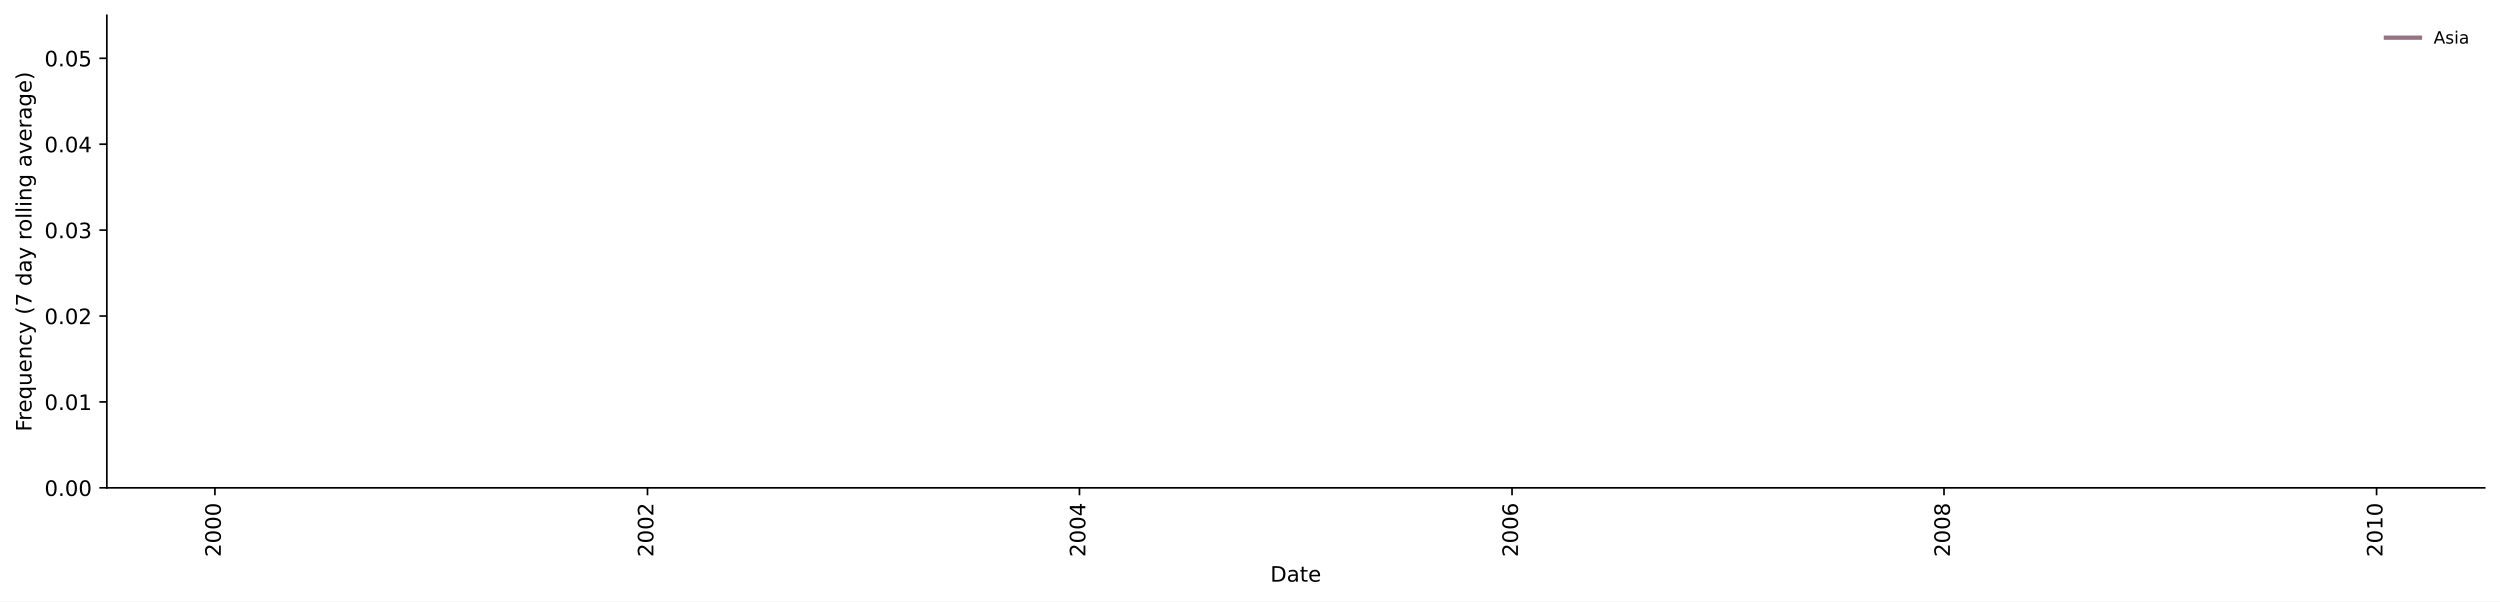
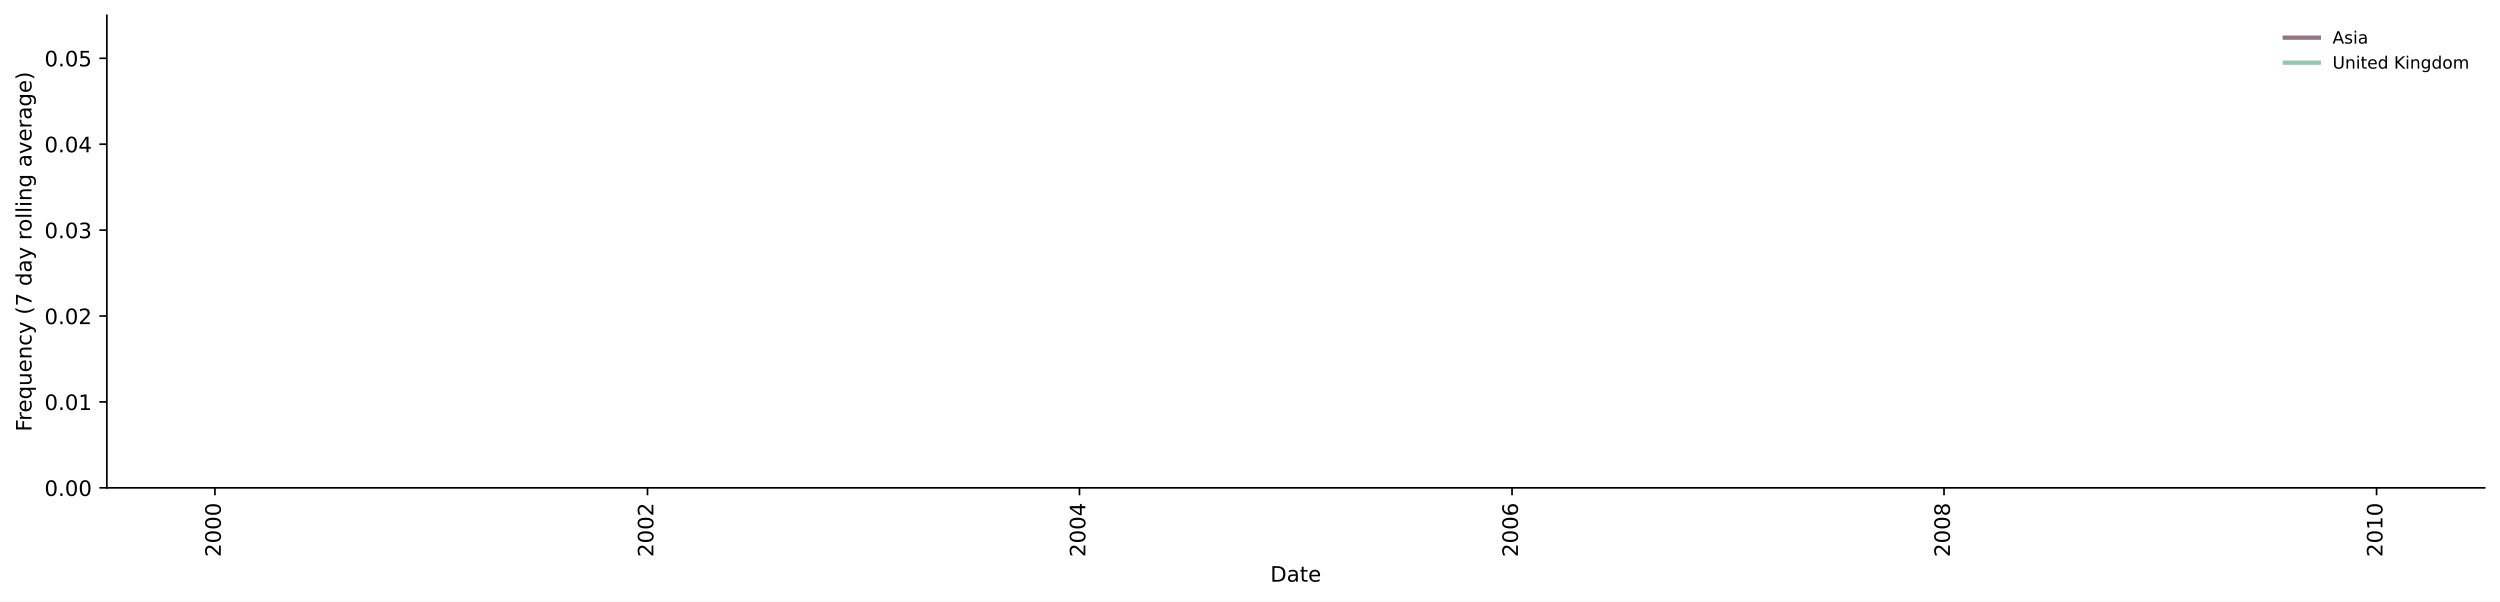
<svg xmlns="http://www.w3.org/2000/svg" xmlns:xlink="http://www.w3.org/1999/xlink" height="282.288pt" version="1.1" viewBox="0 0 1173.344 282.288" width="1173.344pt">
  <defs>
    <style type="text/css">*{stroke-linecap:butt;stroke-linejoin:round;}</style>
  </defs>
  <g id="figure_1">
    <g id="patch_1">
      <path d="M 0 282.288  L 1173.344 282.288  L 1173.344 0  L 0 0  z " style="fill:#ffffff;" />
    </g>
    <g id="axes_1">
      <g id="patch_2">
        <path d="M 50.144 228.96  L 1166.144 228.96  L 1166.144 7.2  L 50.144 7.2  z " style="fill:#ffffff;" />
      </g>
      <g id="matplotlib.axis_1">
        <g id="xtick_1">
          <g id="line2d_1">
            <defs>
-               <path d="M 0 0  L 0 3.5  " id="m7f58ea5826" style="stroke:#000000;stroke-width:0.8;" />
-             </defs>
-             <g>
-               <use style="stroke:#000000;stroke-width:0.8;" x="100.871" xlink:href="#m7f58ea5826" y="228.96" />
+               <path d="M 0 0  L 0 3.5  " id="mfae7ba7413" style="stroke:#000000;stroke-width:0.8;" />
+             </defs>
+             <g>
+               <use style="stroke:#000000;stroke-width:0.8;" x="100.871" xlink:href="#mfae7ba7413" y="228.96" />
            </g>
          </g>
          <g id="text_1">
            <g transform="translate(103.6304 261.41)rotate(-90)scale(0.1 -0.1)">
              <defs>
                <path d="M 1228 531  L 3431 531  L 3431 0  L 469 0  L 469 531  Q 828 903 1448 1529  Q 2069 2156 2228 2338  Q 2531 2678 2651 2914  Q 2772 3150 2772 3378  Q 2772 3750 2511 3984  Q 2250 4219 1831 4219  Q 1534 4219 1204 4116  Q 875 4013 500 3803  L 500 4441  Q 881 4594 1212 4672  Q 1544 4750 1819 4750  Q 2544 4750 2975 4387  Q 3406 4025 3406 3419  Q 3406 3131 3298 2873  Q 3191 2616 2906 2266  Q 2828 2175 2409 1742  Q 1991 1309 1228 531  z " id="DejaVuSans-32" transform="scale(0.015625)" />
                <path d="M 2034 4250  Q 1547 4250 1301 3770  Q 1056 3291 1056 2328  Q 1056 1369 1301 889  Q 1547 409 2034 409  Q 2525 409 2770 889  Q 3016 1369 3016 2328  Q 3016 3291 2770 3770  Q 2525 4250 2034 4250  z M 2034 4750  Q 2819 4750 3233 4129  Q 3647 3509 3647 2328  Q 3647 1150 3233 529  Q 2819 -91 2034 -91  Q 1250 -91 836 529  Q 422 1150 422 2328  Q 422 3509 836 4129  Q 1250 4750 2034 4750  z " id="DejaVuSans-30" transform="scale(0.015625)" />
              </defs>
              <use xlink:href="#DejaVuSans-32" />
              <use x="63.623" xlink:href="#DejaVuSans-30" />
              <use x="127.246" xlink:href="#DejaVuSans-30" />
              <use x="190.869" xlink:href="#DejaVuSans-30" />
            </g>
          </g>
        </g>
        <g id="xtick_2">
          <g id="line2d_2">
            <g>
-               <use style="stroke:#000000;stroke-width:0.8;" x="303.891" xlink:href="#m7f58ea5826" y="228.96" />
+               <use style="stroke:#000000;stroke-width:0.8;" x="303.891" xlink:href="#mfae7ba7413" y="228.96" />
            </g>
          </g>
          <g id="text_2">
            <g transform="translate(306.6506 261.41)rotate(-90)scale(0.1 -0.1)">
              <use xlink:href="#DejaVuSans-32" />
              <use x="63.623" xlink:href="#DejaVuSans-30" />
              <use x="127.246" xlink:href="#DejaVuSans-30" />
              <use x="190.869" xlink:href="#DejaVuSans-32" />
            </g>
          </g>
        </g>
        <g id="xtick_3">
          <g id="line2d_3">
            <g>
-               <use style="stroke:#000000;stroke-width:0.8;" x="506.634" xlink:href="#m7f58ea5826" y="228.96" />
+               <use style="stroke:#000000;stroke-width:0.8;" x="506.634" xlink:href="#mfae7ba7413" y="228.96" />
            </g>
          </g>
          <g id="text_3">
            <g transform="translate(509.393 261.41)rotate(-90)scale(0.1 -0.1)">
              <defs>
                <path d="M 2419 4116  L 825 1625  L 2419 1625  L 2419 4116  z M 2253 4666  L 3047 4666  L 3047 1625  L 3713 1625  L 3713 1100  L 3047 1100  L 3047 0  L 2419 0  L 2419 1100  L 313 1100  L 313 1709  L 2253 4666  z " id="DejaVuSans-34" transform="scale(0.015625)" />
              </defs>
              <use xlink:href="#DejaVuSans-32" />
              <use x="63.623" xlink:href="#DejaVuSans-30" />
              <use x="127.246" xlink:href="#DejaVuSans-30" />
              <use x="190.869" xlink:href="#DejaVuSans-34" />
            </g>
          </g>
        </g>
        <g id="xtick_4">
          <g id="line2d_4">
            <g>
-               <use style="stroke:#000000;stroke-width:0.8;" x="709.654" xlink:href="#m7f58ea5826" y="228.96" />
+               <use style="stroke:#000000;stroke-width:0.8;" x="709.654" xlink:href="#mfae7ba7413" y="228.96" />
            </g>
          </g>
          <g id="text_4">
            <g transform="translate(712.4132 261.41)rotate(-90)scale(0.1 -0.1)">
              <defs>
                <path d="M 2113 2584  Q 1688 2584 1439 2293  Q 1191 2003 1191 1497  Q 1191 994 1439 701  Q 1688 409 2113 409  Q 2538 409 2786 701  Q 3034 994 3034 1497  Q 3034 2003 2786 2293  Q 2538 2584 2113 2584  z M 3366 4563  L 3366 3988  Q 3128 4100 2886 4159  Q 2644 4219 2406 4219  Q 1781 4219 1451 3797  Q 1122 3375 1075 2522  Q 1259 2794 1537 2939  Q 1816 3084 2150 3084  Q 2853 3084 3261 2657  Q 3669 2231 3669 1497  Q 3669 778 3244 343  Q 2819 -91 2113 -91  Q 1303 -91 875 529  Q 447 1150 447 2328  Q 447 3434 972 4092  Q 1497 4750 2381 4750  Q 2619 4750 2861 4703  Q 3103 4656 3366 4563  z " id="DejaVuSans-36" transform="scale(0.015625)" />
              </defs>
              <use xlink:href="#DejaVuSans-32" />
              <use x="63.623" xlink:href="#DejaVuSans-30" />
              <use x="127.246" xlink:href="#DejaVuSans-30" />
              <use x="190.869" xlink:href="#DejaVuSans-36" />
            </g>
          </g>
        </g>
        <g id="xtick_5">
          <g id="line2d_5">
            <g>
-               <use style="stroke:#000000;stroke-width:0.8;" x="912.396" xlink:href="#m7f58ea5826" y="228.96" />
+               <use style="stroke:#000000;stroke-width:0.8;" x="912.396" xlink:href="#mfae7ba7413" y="228.96" />
            </g>
          </g>
          <g id="text_5">
            <g transform="translate(915.1557 261.41)rotate(-90)scale(0.1 -0.1)">
              <defs>
                <path d="M 2034 2216  Q 1584 2216 1326 1975  Q 1069 1734 1069 1313  Q 1069 891 1326 650  Q 1584 409 2034 409  Q 2484 409 2743 651  Q 3003 894 3003 1313  Q 3003 1734 2745 1975  Q 2488 2216 2034 2216  z M 1403 2484  Q 997 2584 770 2862  Q 544 3141 544 3541  Q 544 4100 942 4425  Q 1341 4750 2034 4750  Q 2731 4750 3128 4425  Q 3525 4100 3525 3541  Q 3525 3141 3298 2862  Q 3072 2584 2669 2484  Q 3125 2378 3379 2068  Q 3634 1759 3634 1313  Q 3634 634 3220 271  Q 2806 -91 2034 -91  Q 1263 -91 848 271  Q 434 634 434 1313  Q 434 1759 690 2068  Q 947 2378 1403 2484  z M 1172 3481  Q 1172 3119 1398 2916  Q 1625 2713 2034 2713  Q 2441 2713 2670 2916  Q 2900 3119 2900 3481  Q 2900 3844 2670 4047  Q 2441 4250 2034 4250  Q 1625 4250 1398 4047  Q 1172 3844 1172 3481  z " id="DejaVuSans-38" transform="scale(0.015625)" />
              </defs>
              <use xlink:href="#DejaVuSans-32" />
              <use x="63.623" xlink:href="#DejaVuSans-30" />
              <use x="127.246" xlink:href="#DejaVuSans-30" />
              <use x="190.869" xlink:href="#DejaVuSans-38" />
            </g>
          </g>
        </g>
        <g id="xtick_6">
          <g id="line2d_6">
            <g>
-               <use style="stroke:#000000;stroke-width:0.8;" x="1115.416" xlink:href="#m7f58ea5826" y="228.96" />
+               <use style="stroke:#000000;stroke-width:0.8;" x="1115.416" xlink:href="#mfae7ba7413" y="228.96" />
            </g>
          </g>
          <g id="text_6">
            <g transform="translate(1118.176 261.41)rotate(-90)scale(0.1 -0.1)">
              <defs>
                <path d="M 794 531  L 1825 531  L 1825 4091  L 703 3866  L 703 4441  L 1819 4666  L 2450 4666  L 2450 531  L 3481 531  L 3481 0  L 794 0  L 794 531  z " id="DejaVuSans-31" transform="scale(0.015625)" />
              </defs>
              <use xlink:href="#DejaVuSans-32" />
              <use x="63.623" xlink:href="#DejaVuSans-30" />
              <use x="127.246" xlink:href="#DejaVuSans-31" />
              <use x="190.869" xlink:href="#DejaVuSans-30" />
            </g>
          </g>
        </g>
        <g id="text_7">
          <g transform="translate(596.193 273.0084)scale(0.1 -0.1)">
            <defs>
              <path d="M 1259 4147  L 1259 519  L 2022 519  Q 2988 519 3436 956  Q 3884 1394 3884 2338  Q 3884 3275 3436 3711  Q 2988 4147 2022 4147  L 1259 4147  z M 628 4666  L 1925 4666  Q 3281 4666 3915 4102  Q 4550 3538 4550 2338  Q 4550 1131 3912 565  Q 3275 0 1925 0  L 628 0  L 628 4666  z " id="DejaVuSans-44" transform="scale(0.015625)" />
              <path d="M 2194 1759  Q 1497 1759 1228 1600  Q 959 1441 959 1056  Q 959 750 1161 570  Q 1363 391 1709 391  Q 2188 391 2477 730  Q 2766 1069 2766 1631  L 2766 1759  L 2194 1759  z M 3341 1997  L 3341 0  L 2766 0  L 2766 531  Q 2569 213 2275 61  Q 1981 -91 1556 -91  Q 1019 -91 701 211  Q 384 513 384 1019  Q 384 1609 779 1909  Q 1175 2209 1959 2209  L 2766 2209  L 2766 2266  Q 2766 2663 2505 2880  Q 2244 3097 1772 3097  Q 1472 3097 1187 3025  Q 903 2953 641 2809  L 641 3341  Q 956 3463 1253 3523  Q 1550 3584 1831 3584  Q 2591 3584 2966 3190  Q 3341 2797 3341 1997  z " id="DejaVuSans-61" transform="scale(0.015625)" />
              <path d="M 1172 4494  L 1172 3500  L 2356 3500  L 2356 3053  L 1172 3053  L 1172 1153  Q 1172 725 1289 603  Q 1406 481 1766 481  L 2356 481  L 2356 0  L 1766 0  Q 1100 0 847 248  Q 594 497 594 1153  L 594 3053  L 172 3053  L 172 3500  L 594 3500  L 594 4494  L 1172 4494  z " id="DejaVuSans-74" transform="scale(0.015625)" />
              <path d="M 3597 1894  L 3597 1613  L 953 1613  Q 991 1019 1311 708  Q 1631 397 2203 397  Q 2534 397 2845 478  Q 3156 559 3463 722  L 3463 178  Q 3153 47 2828 -22  Q 2503 -91 2169 -91  Q 1331 -91 842 396  Q 353 884 353 1716  Q 353 2575 817 3079  Q 1281 3584 2069 3584  Q 2775 3584 3186 3129  Q 3597 2675 3597 1894  z M 3022 2063  Q 3016 2534 2758 2815  Q 2500 3097 2075 3097  Q 1594 3097 1305 2825  Q 1016 2553 972 2059  L 3022 2063  z " id="DejaVuSans-65" transform="scale(0.015625)" />
            </defs>
            <use xlink:href="#DejaVuSans-44" />
            <use x="77.002" xlink:href="#DejaVuSans-61" />
            <use x="138.281" xlink:href="#DejaVuSans-74" />
            <use x="177.49" xlink:href="#DejaVuSans-65" />
          </g>
        </g>
      </g>
      <g id="matplotlib.axis_2">
        <g id="ytick_1">
          <g id="line2d_7">
            <defs>
-               <path d="M 0 0  L -3.5 0  " id="m567e181ab2" style="stroke:#000000;stroke-width:0.8;" />
-             </defs>
-             <g>
-               <use style="stroke:#000000;stroke-width:0.8;" x="50.144" xlink:href="#m567e181ab2" y="228.96" />
+               <path d="M 0 0  L -3.5 0  " id="m0b7e9b3524" style="stroke:#000000;stroke-width:0.8;" />
+             </defs>
+             <g>
+               <use style="stroke:#000000;stroke-width:0.8;" x="50.144" xlink:href="#m0b7e9b3524" y="228.96" />
            </g>
          </g>
          <g id="text_8">
            <g transform="translate(20.87813 232.7592)scale(0.1 -0.1)">
              <defs>
                <path d="M 684 794  L 1344 794  L 1344 0  L 684 0  L 684 794  z " id="DejaVuSans-2e" transform="scale(0.015625)" />
              </defs>
              <use xlink:href="#DejaVuSans-30" />
              <use x="63.623" xlink:href="#DejaVuSans-2e" />
              <use x="95.41" xlink:href="#DejaVuSans-30" />
              <use x="159.033" xlink:href="#DejaVuSans-30" />
            </g>
          </g>
        </g>
        <g id="ytick_2">
          <g id="line2d_8">
            <g>
-               <use style="stroke:#000000;stroke-width:0.8;" x="50.144" xlink:href="#m567e181ab2" y="188.64" />
+               <use style="stroke:#000000;stroke-width:0.8;" x="50.144" xlink:href="#m0b7e9b3524" y="188.64" />
            </g>
          </g>
          <g id="text_9">
            <g transform="translate(20.87813 192.4392)scale(0.1 -0.1)">
              <use xlink:href="#DejaVuSans-30" />
              <use x="63.623" xlink:href="#DejaVuSans-2e" />
              <use x="95.41" xlink:href="#DejaVuSans-30" />
              <use x="159.033" xlink:href="#DejaVuSans-31" />
            </g>
          </g>
        </g>
        <g id="ytick_3">
          <g id="line2d_9">
            <g>
-               <use style="stroke:#000000;stroke-width:0.8;" x="50.144" xlink:href="#m567e181ab2" y="148.32" />
+               <use style="stroke:#000000;stroke-width:0.8;" x="50.144" xlink:href="#m0b7e9b3524" y="148.32" />
            </g>
          </g>
          <g id="text_10">
            <g transform="translate(20.87813 152.1192)scale(0.1 -0.1)">
              <use xlink:href="#DejaVuSans-30" />
              <use x="63.623" xlink:href="#DejaVuSans-2e" />
              <use x="95.41" xlink:href="#DejaVuSans-30" />
              <use x="159.033" xlink:href="#DejaVuSans-32" />
            </g>
          </g>
        </g>
        <g id="ytick_4">
          <g id="line2d_10">
            <g>
-               <use style="stroke:#000000;stroke-width:0.8;" x="50.144" xlink:href="#m567e181ab2" y="108" />
+               <use style="stroke:#000000;stroke-width:0.8;" x="50.144" xlink:href="#m0b7e9b3524" y="108" />
            </g>
          </g>
          <g id="text_11">
            <g transform="translate(20.87813 111.7992)scale(0.1 -0.1)">
              <defs>
                <path d="M 2597 2516  Q 3050 2419 3304 2112  Q 3559 1806 3559 1356  Q 3559 666 3084 287  Q 2609 -91 1734 -91  Q 1441 -91 1130 -33  Q 819 25 488 141  L 488 750  Q 750 597 1062 519  Q 1375 441 1716 441  Q 2309 441 2620 675  Q 2931 909 2931 1356  Q 2931 1769 2642 2001  Q 2353 2234 1838 2234  L 1294 2234  L 1294 2753  L 1863 2753  Q 2328 2753 2575 2939  Q 2822 3125 2822 3475  Q 2822 3834 2567 4026  Q 2313 4219 1838 4219  Q 1578 4219 1281 4162  Q 984 4106 628 3988  L 628 4550  Q 988 4650 1302 4700  Q 1616 4750 1894 4750  Q 2613 4750 3031 4423  Q 3450 4097 3450 3541  Q 3450 3153 3228 2886  Q 3006 2619 2597 2516  z " id="DejaVuSans-33" transform="scale(0.015625)" />
              </defs>
              <use xlink:href="#DejaVuSans-30" />
              <use x="63.623" xlink:href="#DejaVuSans-2e" />
              <use x="95.41" xlink:href="#DejaVuSans-30" />
              <use x="159.033" xlink:href="#DejaVuSans-33" />
            </g>
          </g>
        </g>
        <g id="ytick_5">
          <g id="line2d_11">
            <g>
-               <use style="stroke:#000000;stroke-width:0.8;" x="50.144" xlink:href="#m567e181ab2" y="67.68" />
+               <use style="stroke:#000000;stroke-width:0.8;" x="50.144" xlink:href="#m0b7e9b3524" y="67.68" />
            </g>
          </g>
          <g id="text_12">
            <g transform="translate(20.87813 71.47922)scale(0.1 -0.1)">
              <use xlink:href="#DejaVuSans-30" />
              <use x="63.623" xlink:href="#DejaVuSans-2e" />
              <use x="95.41" xlink:href="#DejaVuSans-30" />
              <use x="159.033" xlink:href="#DejaVuSans-34" />
            </g>
          </g>
        </g>
        <g id="ytick_6">
          <g id="line2d_12">
            <g>
-               <use style="stroke:#000000;stroke-width:0.8;" x="50.144" xlink:href="#m567e181ab2" y="27.36" />
+               <use style="stroke:#000000;stroke-width:0.8;" x="50.144" xlink:href="#m0b7e9b3524" y="27.36" />
            </g>
          </g>
          <g id="text_13">
            <g transform="translate(20.87813 31.15922)scale(0.1 -0.1)">
              <defs>
                <path d="M 691 4666  L 3169 4666  L 3169 4134  L 1269 4134  L 1269 2991  Q 1406 3038 1543 3061  Q 1681 3084 1819 3084  Q 2600 3084 3056 2656  Q 3513 2228 3513 1497  Q 3513 744 3044 326  Q 2575 -91 1722 -91  Q 1428 -91 1123 -41  Q 819 9 494 109  L 494 744  Q 775 591 1075 516  Q 1375 441 1709 441  Q 2250 441 2565 725  Q 2881 1009 2881 1497  Q 2881 1984 2565 2268  Q 2250 2553 1709 2553  Q 1456 2553 1204 2497  Q 953 2441 691 2322  L 691 4666  z " id="DejaVuSans-35" transform="scale(0.015625)" />
              </defs>
              <use xlink:href="#DejaVuSans-30" />
              <use x="63.623" xlink:href="#DejaVuSans-2e" />
              <use x="95.41" xlink:href="#DejaVuSans-30" />
              <use x="159.033" xlink:href="#DejaVuSans-35" />
            </g>
          </g>
        </g>
        <g id="text_14">
          <g transform="translate(14.79844 202.5292)rotate(-90)scale(0.1 -0.1)">
            <defs>
              <path d="M 628 4666  L 3309 4666  L 3309 4134  L 1259 4134  L 1259 2759  L 3109 2759  L 3109 2228  L 1259 2228  L 1259 0  L 628 0  L 628 4666  z " id="DejaVuSans-46" transform="scale(0.015625)" />
              <path d="M 2631 2963  Q 2534 3019 2420 3045  Q 2306 3072 2169 3072  Q 1681 3072 1420 2755  Q 1159 2438 1159 1844  L 1159 0  L 581 0  L 581 3500  L 1159 3500  L 1159 2956  Q 1341 3275 1631 3429  Q 1922 3584 2338 3584  Q 2397 3584 2469 3576  Q 2541 3569 2628 3553  L 2631 2963  z " id="DejaVuSans-72" transform="scale(0.015625)" />
              <path d="M 947 1747  Q 947 1113 1208 752  Q 1469 391 1925 391  Q 2381 391 2643 752  Q 2906 1113 2906 1747  Q 2906 2381 2643 2742  Q 2381 3103 1925 3103  Q 1469 3103 1208 2742  Q 947 2381 947 1747  z M 2906 525  Q 2725 213 2448 61  Q 2172 -91 1784 -91  Q 1150 -91 751 415  Q 353 922 353 1747  Q 353 2572 751 3078  Q 1150 3584 1784 3584  Q 2172 3584 2448 3432  Q 2725 3281 2906 2969  L 2906 3500  L 3481 3500  L 3481 -1331  L 2906 -1331  L 2906 525  z " id="DejaVuSans-71" transform="scale(0.015625)" />
              <path d="M 544 1381  L 544 3500  L 1119 3500  L 1119 1403  Q 1119 906 1312 657  Q 1506 409 1894 409  Q 2359 409 2629 706  Q 2900 1003 2900 1516  L 2900 3500  L 3475 3500  L 3475 0  L 2900 0  L 2900 538  Q 2691 219 2414 64  Q 2138 -91 1772 -91  Q 1169 -91 856 284  Q 544 659 544 1381  z M 1991 3584  L 1991 3584  z " id="DejaVuSans-75" transform="scale(0.015625)" />
              <path d="M 3513 2113  L 3513 0  L 2938 0  L 2938 2094  Q 2938 2591 2744 2837  Q 2550 3084 2163 3084  Q 1697 3084 1428 2787  Q 1159 2491 1159 1978  L 1159 0  L 581 0  L 581 3500  L 1159 3500  L 1159 2956  Q 1366 3272 1645 3428  Q 1925 3584 2291 3584  Q 2894 3584 3203 3211  Q 3513 2838 3513 2113  z " id="DejaVuSans-6e" transform="scale(0.015625)" />
              <path d="M 3122 3366  L 3122 2828  Q 2878 2963 2633 3030  Q 2388 3097 2138 3097  Q 1578 3097 1268 2742  Q 959 2388 959 1747  Q 959 1106 1268 751  Q 1578 397 2138 397  Q 2388 397 2633 464  Q 2878 531 3122 666  L 3122 134  Q 2881 22 2623 -34  Q 2366 -91 2075 -91  Q 1284 -91 818 406  Q 353 903 353 1747  Q 353 2603 823 3093  Q 1294 3584 2113 3584  Q 2378 3584 2631 3529  Q 2884 3475 3122 3366  z " id="DejaVuSans-63" transform="scale(0.015625)" />
              <path d="M 2059 -325  Q 1816 -950 1584 -1140  Q 1353 -1331 966 -1331  L 506 -1331  L 506 -850  L 844 -850  Q 1081 -850 1212 -737  Q 1344 -625 1503 -206  L 1606 56  L 191 3500  L 800 3500  L 1894 763  L 2988 3500  L 3597 3500  L 2059 -325  z " id="DejaVuSans-79" transform="scale(0.015625)" />
              <path id="DejaVuSans-20" transform="scale(0.015625)" />
              <path d="M 1984 4856  Q 1566 4138 1362 3434  Q 1159 2731 1159 2009  Q 1159 1288 1364 580  Q 1569 -128 1984 -844  L 1484 -844  Q 1016 -109 783 600  Q 550 1309 550 2009  Q 550 2706 781 3412  Q 1013 4119 1484 4856  L 1984 4856  z " id="DejaVuSans-28" transform="scale(0.015625)" />
              <path d="M 525 4666  L 3525 4666  L 3525 4397  L 1831 0  L 1172 0  L 2766 4134  L 525 4134  L 525 4666  z " id="DejaVuSans-37" transform="scale(0.015625)" />
              <path d="M 2906 2969  L 2906 4863  L 3481 4863  L 3481 0  L 2906 0  L 2906 525  Q 2725 213 2448 61  Q 2172 -91 1784 -91  Q 1150 -91 751 415  Q 353 922 353 1747  Q 353 2572 751 3078  Q 1150 3584 1784 3584  Q 2172 3584 2448 3432  Q 2725 3281 2906 2969  z M 947 1747  Q 947 1113 1208 752  Q 1469 391 1925 391  Q 2381 391 2643 752  Q 2906 1113 2906 1747  Q 2906 2381 2643 2742  Q 2381 3103 1925 3103  Q 1469 3103 1208 2742  Q 947 2381 947 1747  z " id="DejaVuSans-64" transform="scale(0.015625)" />
              <path d="M 1959 3097  Q 1497 3097 1228 2736  Q 959 2375 959 1747  Q 959 1119 1226 758  Q 1494 397 1959 397  Q 2419 397 2687 759  Q 2956 1122 2956 1747  Q 2956 2369 2687 2733  Q 2419 3097 1959 3097  z M 1959 3584  Q 2709 3584 3137 3096  Q 3566 2609 3566 1747  Q 3566 888 3137 398  Q 2709 -91 1959 -91  Q 1206 -91 779 398  Q 353 888 353 1747  Q 353 2609 779 3096  Q 1206 3584 1959 3584  z " id="DejaVuSans-6f" transform="scale(0.015625)" />
              <path d="M 603 4863  L 1178 4863  L 1178 0  L 603 0  L 603 4863  z " id="DejaVuSans-6c" transform="scale(0.015625)" />
              <path d="M 603 3500  L 1178 3500  L 1178 0  L 603 0  L 603 3500  z M 603 4863  L 1178 4863  L 1178 4134  L 603 4134  L 603 4863  z " id="DejaVuSans-69" transform="scale(0.015625)" />
              <path d="M 2906 1791  Q 2906 2416 2648 2759  Q 2391 3103 1925 3103  Q 1463 3103 1205 2759  Q 947 2416 947 1791  Q 947 1169 1205 825  Q 1463 481 1925 481  Q 2391 481 2648 825  Q 2906 1169 2906 1791  z M 3481 434  Q 3481 -459 3084 -895  Q 2688 -1331 1869 -1331  Q 1566 -1331 1297 -1286  Q 1028 -1241 775 -1147  L 775 -588  Q 1028 -725 1275 -790  Q 1522 -856 1778 -856  Q 2344 -856 2625 -561  Q 2906 -266 2906 331  L 2906 616  Q 2728 306 2450 153  Q 2172 0 1784 0  Q 1141 0 747 490  Q 353 981 353 1791  Q 353 2603 747 3093  Q 1141 3584 1784 3584  Q 2172 3584 2450 3431  Q 2728 3278 2906 2969  L 2906 3500  L 3481 3500  L 3481 434  z " id="DejaVuSans-67" transform="scale(0.015625)" />
              <path d="M 191 3500  L 800 3500  L 1894 563  L 2988 3500  L 3597 3500  L 2284 0  L 1503 0  L 191 3500  z " id="DejaVuSans-76" transform="scale(0.015625)" />
              <path d="M 513 4856  L 1013 4856  Q 1481 4119 1714 3412  Q 1947 2706 1947 2009  Q 1947 1309 1714 600  Q 1481 -109 1013 -844  L 513 -844  Q 928 -128 1133 580  Q 1338 1288 1338 2009  Q 1338 2731 1133 3434  Q 928 4138 513 4856  z " id="DejaVuSans-29" transform="scale(0.015625)" />
            </defs>
            <use xlink:href="#DejaVuSans-46" />
            <use x="50.27" xlink:href="#DejaVuSans-72" />
            <use x="89.133" xlink:href="#DejaVuSans-65" />
            <use x="150.656" xlink:href="#DejaVuSans-71" />
            <use x="214.133" xlink:href="#DejaVuSans-75" />
            <use x="277.512" xlink:href="#DejaVuSans-65" />
            <use x="339.035" xlink:href="#DejaVuSans-6e" />
            <use x="402.414" xlink:href="#DejaVuSans-63" />
            <use x="457.395" xlink:href="#DejaVuSans-79" />
            <use x="516.574" xlink:href="#DejaVuSans-20" />
            <use x="548.361" xlink:href="#DejaVuSans-28" />
            <use x="587.375" xlink:href="#DejaVuSans-37" />
            <use x="650.998" xlink:href="#DejaVuSans-20" />
            <use x="682.785" xlink:href="#DejaVuSans-64" />
            <use x="746.262" xlink:href="#DejaVuSans-61" />
            <use x="807.541" xlink:href="#DejaVuSans-79" />
            <use x="866.721" xlink:href="#DejaVuSans-20" />
            <use x="898.508" xlink:href="#DejaVuSans-72" />
            <use x="937.371" xlink:href="#DejaVuSans-6f" />
            <use x="998.553" xlink:href="#DejaVuSans-6c" />
            <use x="1026.336" xlink:href="#DejaVuSans-6c" />
            <use x="1054.119" xlink:href="#DejaVuSans-69" />
            <use x="1081.902" xlink:href="#DejaVuSans-6e" />
            <use x="1145.281" xlink:href="#DejaVuSans-67" />
            <use x="1208.758" xlink:href="#DejaVuSans-20" />
            <use x="1240.545" xlink:href="#DejaVuSans-61" />
            <use x="1301.824" xlink:href="#DejaVuSans-76" />
            <use x="1361.004" xlink:href="#DejaVuSans-65" />
            <use x="1422.527" xlink:href="#DejaVuSans-72" />
            <use x="1463.641" xlink:href="#DejaVuSans-61" />
            <use x="1524.92" xlink:href="#DejaVuSans-67" />
            <use x="1588.396" xlink:href="#DejaVuSans-65" />
            <use x="1649.92" xlink:href="#DejaVuSans-29" />
          </g>
        </g>
      </g>
      <g id="line2d_13">
-         <path clip-path="url(#p4010ed0587)" style="fill:none;stroke:#947383;stroke-linecap:square;stroke-width:2;" />
+         <path clip-path="url(#pa285058855)" style="fill:none;stroke:#947383;stroke-linecap:square;stroke-width:2;" />
+       </g>
+       <g id="line2d_14">
+         <path clip-path="url(#pa285058855)" style="fill:none;stroke:#96c6ad;stroke-linecap:square;stroke-width:2;" />
      </g>
      <g id="patch_3">
        <path d="M 50.144 228.96  L 50.144 7.2  " style="fill:none;stroke:#000000;stroke-linecap:square;stroke-linejoin:miter;stroke-width:0.8;" />
      </g>
      <g id="patch_4">
        <path d="M 50.144 228.96  L 1166.144 228.96  " style="fill:none;stroke:#000000;stroke-linecap:square;stroke-linejoin:miter;stroke-width:0.8;" />
      </g>
      <g id="legend_1">
-         <g id="line2d_14">
-           <path d="M 1119.779 17.679  L 1135.779 17.679  " style="fill:none;stroke:#947383;stroke-linecap:square;stroke-width:2;" />
-         </g>
-         <g id="line2d_15" />
+         <g id="line2d_15">
+           <path d="M 1072.332 17.679  L 1088.332 17.679  " style="fill:none;stroke:#947383;stroke-linecap:square;stroke-width:2;" />
+         </g>
+         <g id="line2d_16" />
        <g id="text_15">
-           <g transform="translate(1142.179 20.47875)scale(0.08 -0.08)">
+           <g transform="translate(1094.733 20.47875)scale(0.08 -0.08)">
            <defs>
              <path d="M 2188 4044  L 1331 1722  L 3047 1722  L 2188 4044  z M 1831 4666  L 2547 4666  L 4325 0  L 3669 0  L 3244 1197  L 1141 1197  L 716 0  L 50 0  L 1831 4666  z " id="DejaVuSans-41" transform="scale(0.015625)" />
              <path d="M 2834 3397  L 2834 2853  Q 2591 2978 2328 3040  Q 2066 3103 1784 3103  Q 1356 3103 1142 2972  Q 928 2841 928 2578  Q 928 2378 1081 2264  Q 1234 2150 1697 2047  L 1894 2003  Q 2506 1872 2764 1633  Q 3022 1394 3022 966  Q 3022 478 2636 193  Q 2250 -91 1575 -91  Q 1294 -91 989 -36  Q 684 19 347 128  L 347 722  Q 666 556 975 473  Q 1284 391 1588 391  Q 1994 391 2212 530  Q 2431 669 2431 922  Q 2431 1156 2273 1281  Q 2116 1406 1581 1522  L 1381 1569  Q 847 1681 609 1914  Q 372 2147 372 2553  Q 372 3047 722 3315  Q 1072 3584 1716 3584  Q 2034 3584 2315 3537  Q 2597 3491 2834 3397  z " id="DejaVuSans-73" transform="scale(0.015625)" />
            </defs>
            <use xlink:href="#DejaVuSans-41" />
            <use x="68.408" xlink:href="#DejaVuSans-73" />
            <use x="120.508" xlink:href="#DejaVuSans-69" />
            <use x="148.291" xlink:href="#DejaVuSans-61" />
          </g>
        </g>
+         <g id="line2d_17">
+           <path d="M 1072.332 29.421  L 1088.332 29.421  " style="fill:none;stroke:#96c6ad;stroke-linecap:square;stroke-width:2;" />
+         </g>
+         <g id="line2d_18" />
+         <g id="text_16">
+           <g transform="translate(1094.733 32.22125)scale(0.08 -0.08)">
+             <defs>
+               <path d="M 556 4666  L 1191 4666  L 1191 1831  Q 1191 1081 1462 751  Q 1734 422 2344 422  Q 2950 422 3222 751  Q 3494 1081 3494 1831  L 3494 4666  L 4128 4666  L 4128 1753  Q 4128 841 3676 375  Q 3225 -91 2344 -91  Q 1459 -91 1007 375  Q 556 841 556 1753  L 556 4666  z " id="DejaVuSans-55" transform="scale(0.015625)" />
+               <path d="M 628 4666  L 1259 4666  L 1259 2694  L 3353 4666  L 4166 4666  L 1850 2491  L 4331 0  L 3500 0  L 1259 2247  L 1259 0  L 628 0  L 628 4666  z " id="DejaVuSans-4b" transform="scale(0.015625)" />
+               <path d="M 3328 2828  Q 3544 3216 3844 3400  Q 4144 3584 4550 3584  Q 5097 3584 5394 3201  Q 5691 2819 5691 2113  L 5691 0  L 5113 0  L 5113 2094  Q 5113 2597 4934 2840  Q 4756 3084 4391 3084  Q 3944 3084 3684 2787  Q 3425 2491 3425 1978  L 3425 0  L 2847 0  L 2847 2094  Q 2847 2600 2669 2842  Q 2491 3084 2119 3084  Q 1678 3084 1418 2786  Q 1159 2488 1159 1978  L 1159 0  L 581 0  L 581 3500  L 1159 3500  L 1159 2956  Q 1356 3278 1631 3431  Q 1906 3584 2284 3584  Q 2666 3584 2933 3390  Q 3200 3197 3328 2828  z " id="DejaVuSans-6d" transform="scale(0.015625)" />
+             </defs>
+             <use xlink:href="#DejaVuSans-55" />
+             <use x="73.193" xlink:href="#DejaVuSans-6e" />
+             <use x="136.572" xlink:href="#DejaVuSans-69" />
+             <use x="164.355" xlink:href="#DejaVuSans-74" />
+             <use x="203.564" xlink:href="#DejaVuSans-65" />
+             <use x="265.088" xlink:href="#DejaVuSans-64" />
+             <use x="328.564" xlink:href="#DejaVuSans-20" />
+             <use x="360.352" xlink:href="#DejaVuSans-4b" />
+             <use x="425.928" xlink:href="#DejaVuSans-69" />
+             <use x="453.711" xlink:href="#DejaVuSans-6e" />
+             <use x="517.09" xlink:href="#DejaVuSans-67" />
+             <use x="580.566" xlink:href="#DejaVuSans-64" />
+             <use x="644.043" xlink:href="#DejaVuSans-6f" />
+             <use x="705.225" xlink:href="#DejaVuSans-6d" />
+           </g>
+         </g>
      </g>
    </g>
  </g>
  <defs>
-     <clipPath id="p4010ed0587">
+     <clipPath id="pa285058855">
      <rect height="221.76" width="1116" x="50.144" y="7.2" />
    </clipPath>
  </defs>
</svg>
